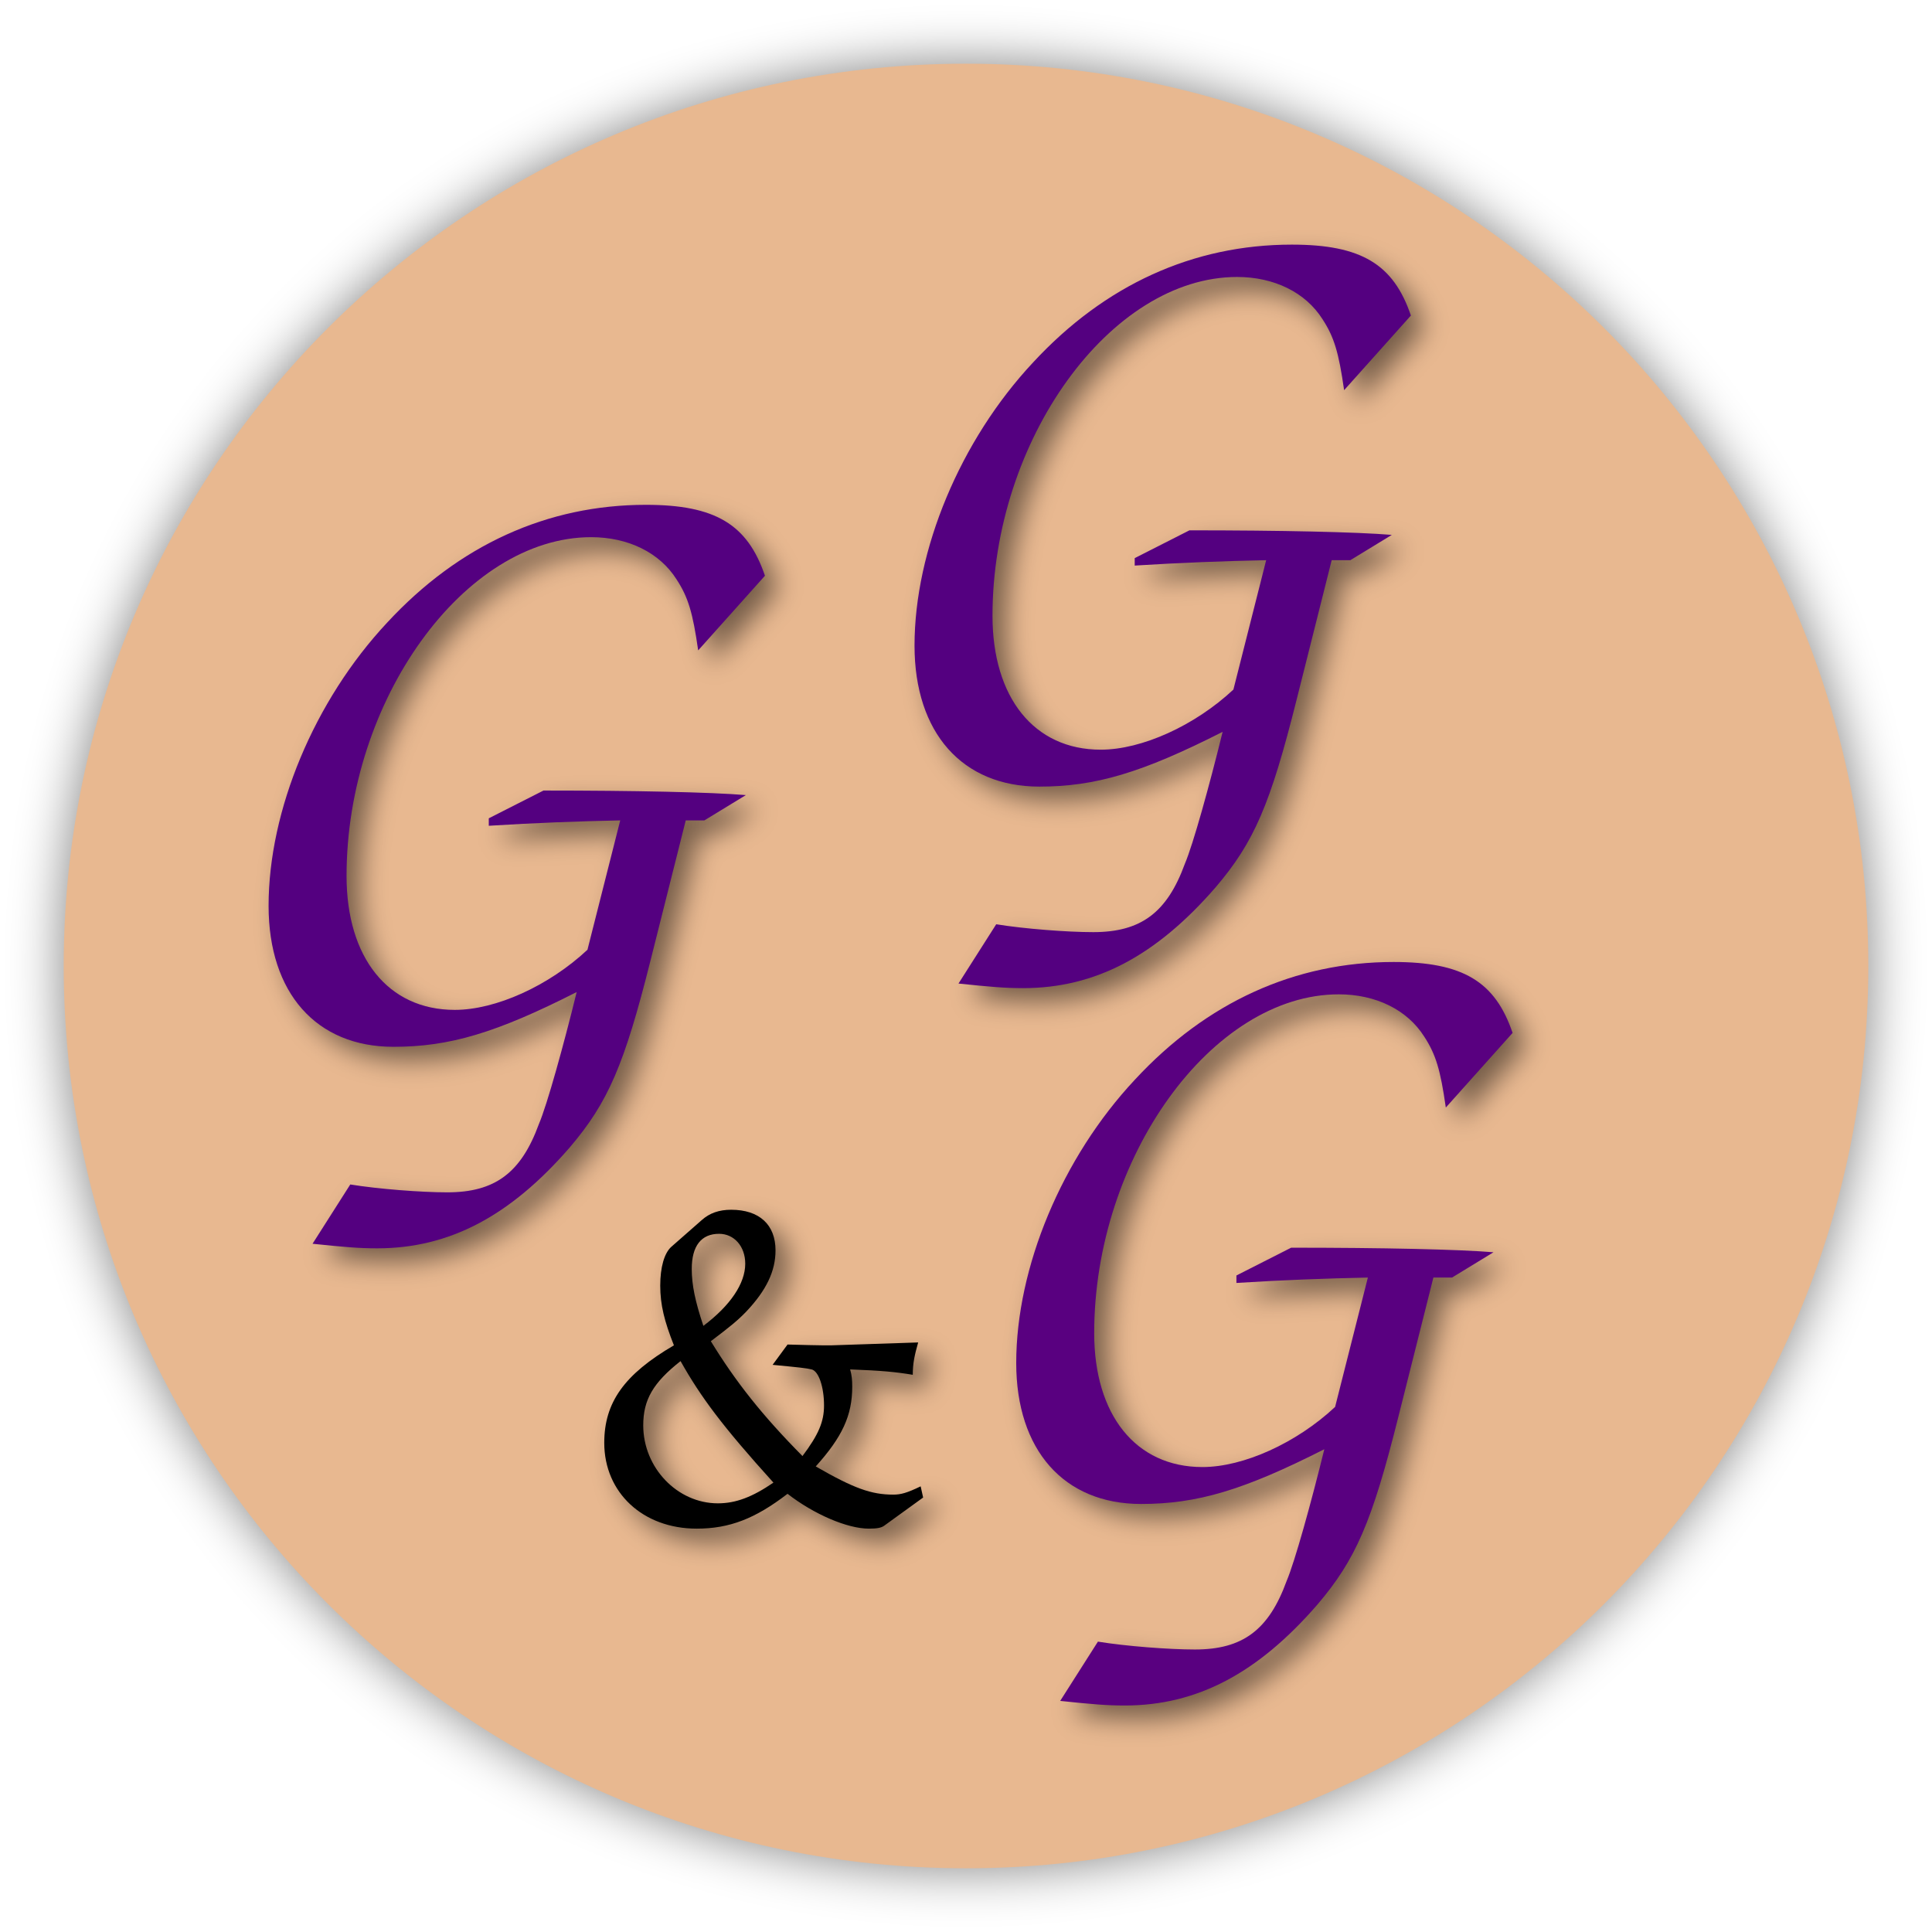
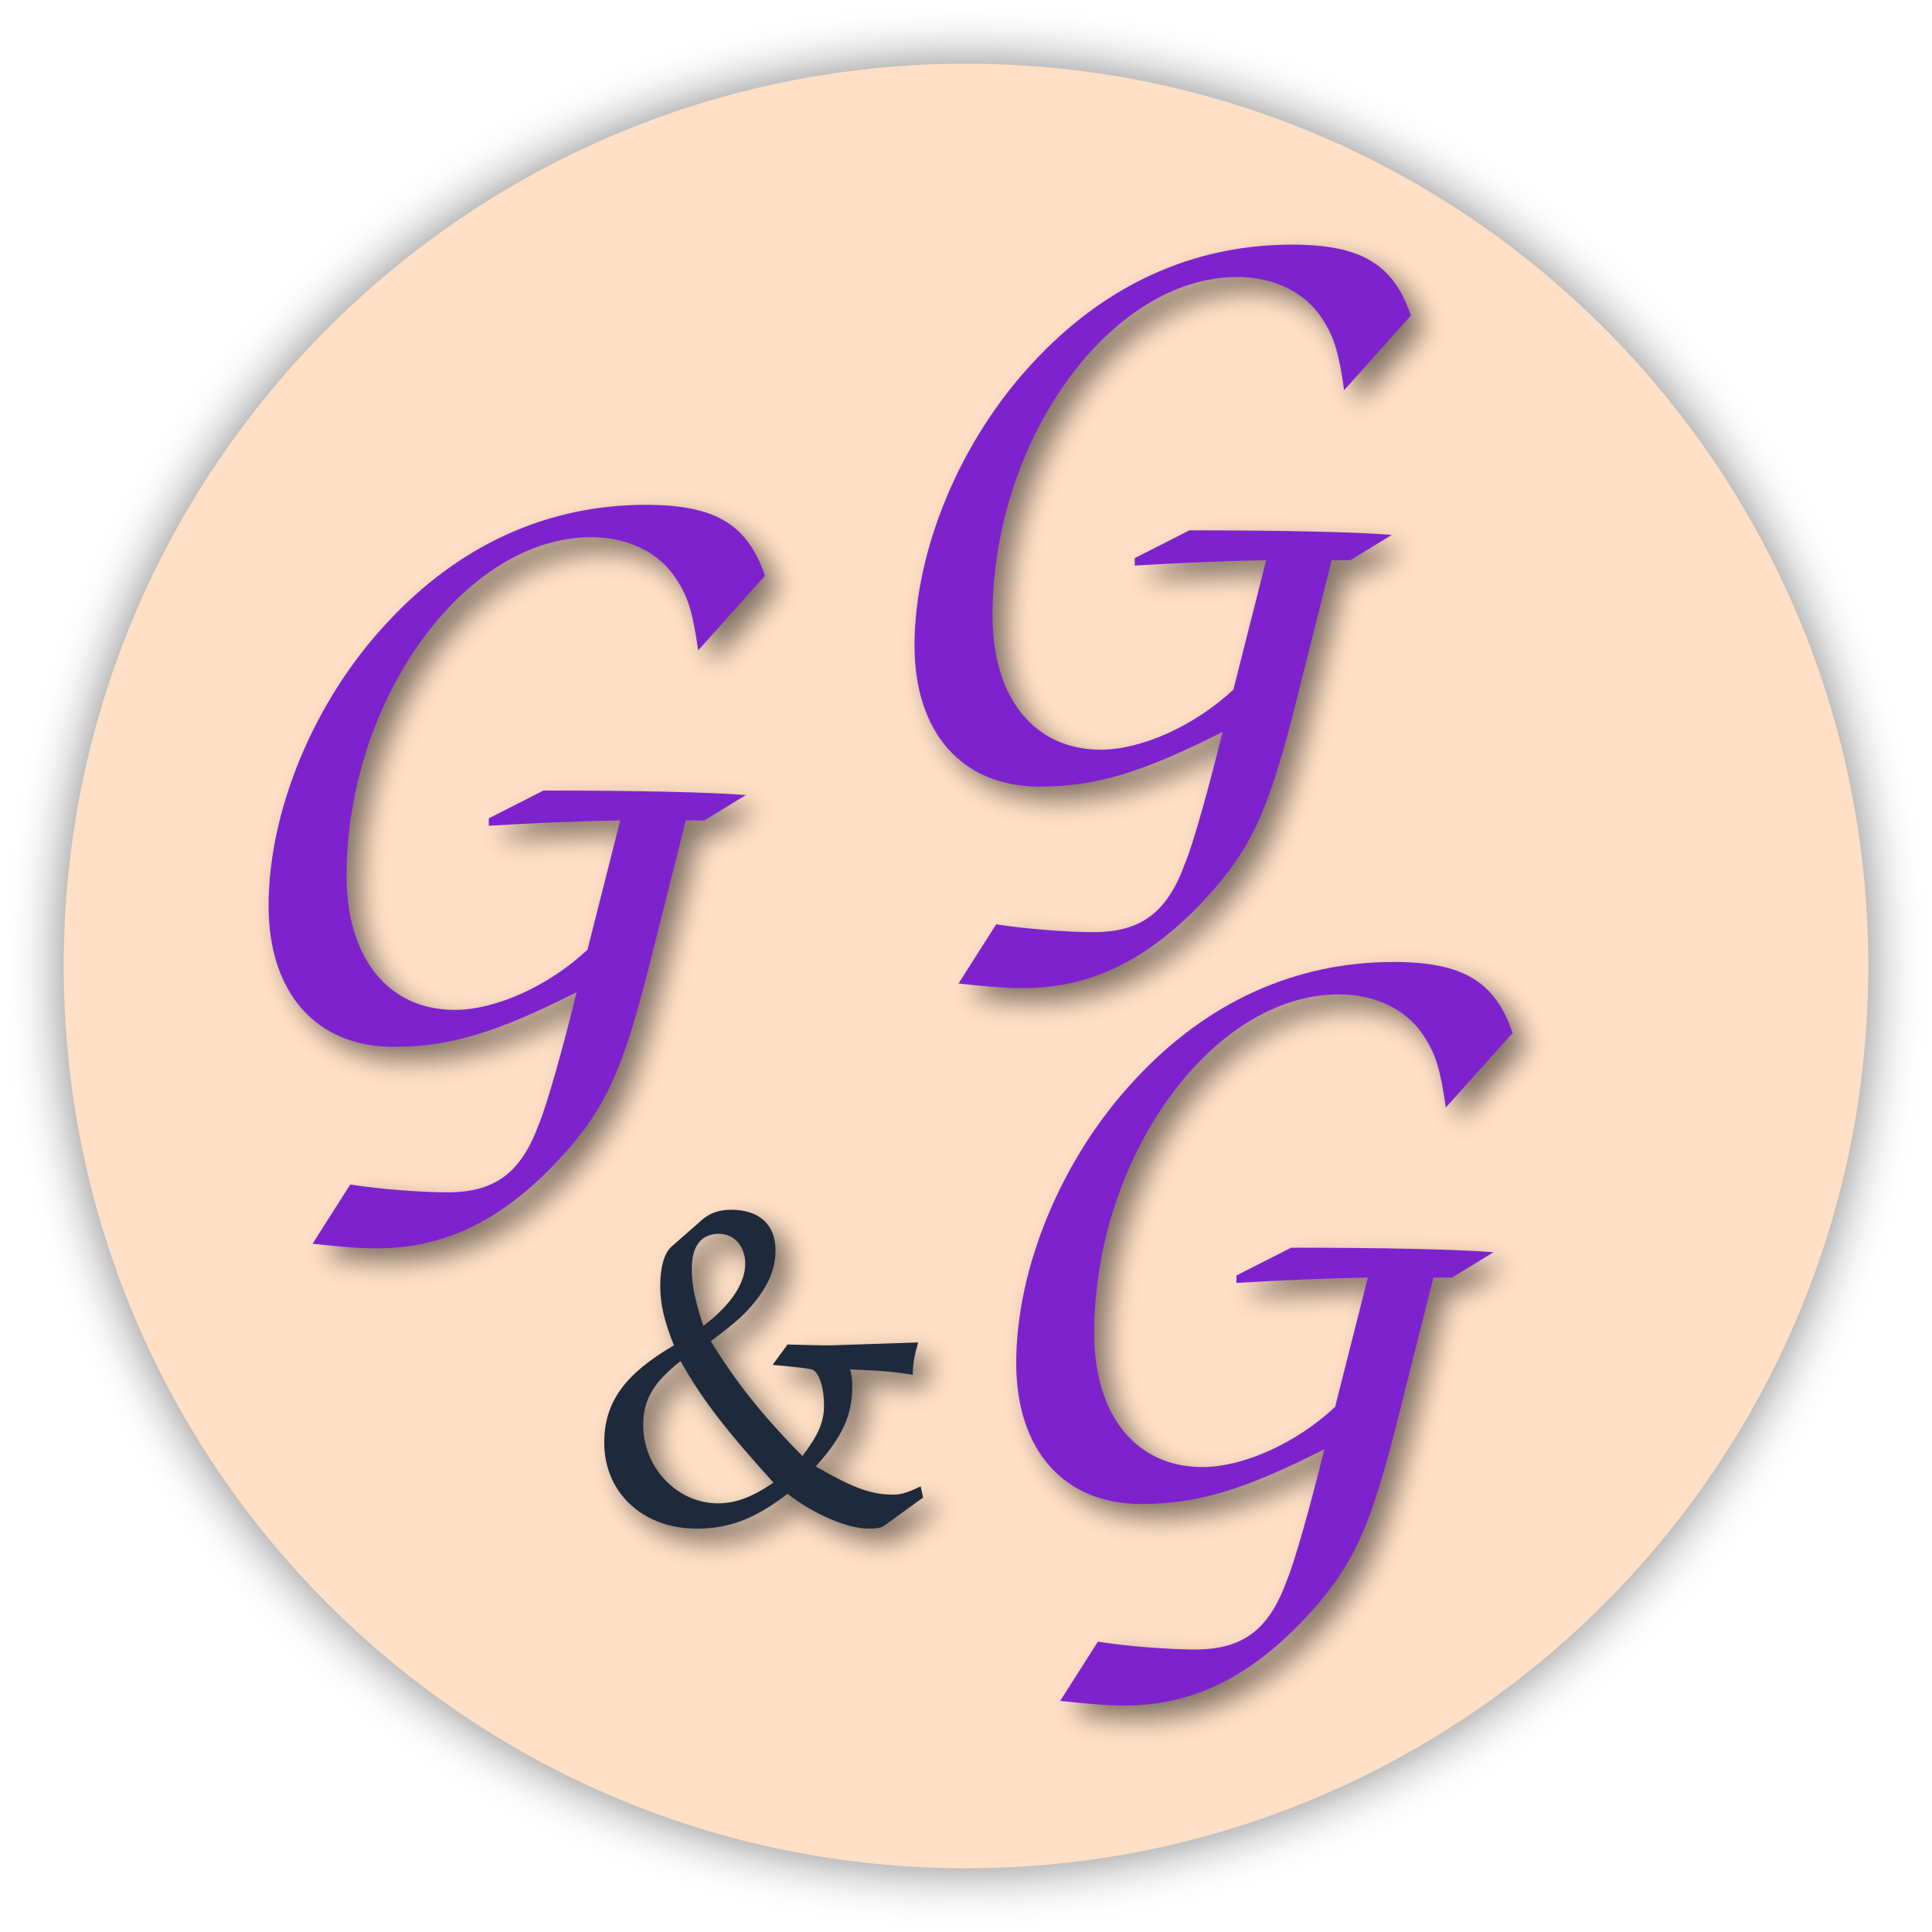
<svg xmlns="http://www.w3.org/2000/svg" width="72.8mm" height="72.8mm" viewBox="0 0 72.8 72.8" version="1.1" id="svg1" xml:space="preserve">
  <defs id="defs1">
    <filter style="color-interpolation-filters:sRGB" id="filter66" x="-0.035" y="-0.035" width="1.071" height="1.071">
      <feFlood result="flood" in="SourceGraphic" flood-opacity="0.498" flood-color="rgb(0,0,0)" id="feFlood65" />
      <feGaussianBlur result="blur" in="SourceGraphic" stdDeviation="1" id="feGaussianBlur65" />
      <feOffset result="offset" in="blur" dx="-0" dy="-0" id="feOffset65" />
      <feComposite result="comp1" operator="in" in="flood" in2="offset" id="feComposite65" />
      <feComposite result="comp2" operator="over" in="SourceGraphic" in2="comp1" id="feComposite66" />
    </filter>
    <filter style="color-interpolation-filters:sRGB" id="filter90" x="-0.064" y="-0.043" width="1.155" height="1.104">
      <feFlood result="flood" in="SourceGraphic" flood-opacity="0.498" flood-color="rgb(0,0,0)" id="feFlood88" />
      <feGaussianBlur result="blur" in="SourceGraphic" stdDeviation="0.5" id="feGaussianBlur88" />
      <feOffset result="offset" in="blur" dx="0.5" dy="0.5" id="feOffset88" />
      <feComposite result="comp1" operator="in" in="flood" in2="offset" id="feComposite89" />
      <feComposite result="comp2" operator="over" in="SourceGraphic" in2="comp1" id="feComposite90" />
    </filter>
    <filter style="color-interpolation-filters:sRGB" id="filter92" x="-0.064" y="-0.043" width="1.155" height="1.104">
      <feFlood result="flood" in="SourceGraphic" flood-opacity="0.498" flood-color="rgb(0,0,0)" id="feFlood90" />
      <feGaussianBlur result="blur" in="SourceGraphic" stdDeviation="0.5" id="feGaussianBlur90" />
      <feOffset result="offset" in="blur" dx="0.5" dy="0.5" id="feOffset90" />
      <feComposite result="comp1" operator="in" in="flood" in2="offset" id="feComposite91" />
      <feComposite result="comp2" operator="over" in="SourceGraphic" in2="comp1" id="feComposite92" />
    </filter>
    <filter style="color-interpolation-filters:sRGB" id="filter94" x="-0.1" y="-0.1" width="1.241" height="1.242">
      <feFlood result="flood" in="SourceGraphic" flood-opacity="0.498" flood-color="rgb(0,0,0)" id="feFlood92" />
      <feGaussianBlur result="blur" in="SourceGraphic" stdDeviation="0.5" id="feGaussianBlur92" />
      <feOffset result="offset" in="blur" dx="0.5" dy="0.5" id="feOffset92" />
      <feComposite result="comp1" operator="in" in="flood" in2="offset" id="feComposite93" />
      <feComposite result="comp2" operator="over" in="SourceGraphic" in2="comp1" id="feComposite94" />
    </filter>
    <filter style="color-interpolation-filters:sRGB" id="filter88-3" x="-0.064" y="-0.043" width="1.155" height="1.104">
      <feFlood result="flood" in="SourceGraphic" flood-opacity="0.498" flood-color="rgb(0,0,0)" id="feFlood87-3" />
      <feGaussianBlur result="blur" in="SourceGraphic" stdDeviation="0.5" id="feGaussianBlur87-3" />
      <feOffset result="offset" in="blur" dx="0.5" dy="0.5" id="feOffset87-8" />
      <feComposite result="comp1" operator="in" in="flood" in2="offset" id="feComposite87-0" />
      <feComposite result="comp2" operator="over" in="SourceGraphic" in2="comp1" id="feComposite88-4" />
    </filter>
  </defs>
  <g id="layer2" style="display:inline" transform="translate(5.640357,-112.4071)">
-     <circle style="display:inline;fill:#e8b890;fill-opacity:1;stroke-width:0;filter:url(#filter66)" id="path6" cx="30.76" cy="148.807" r="34" />
-     <text xml:space="preserve" style="font-style:italic;font-variant:normal;font-weight:500;font-stretch:normal;font-size:33.867px;line-height:1;font-family:Z003;-inkscape-font-specification:'Z003 Medium Italic';text-align:start;letter-spacing:-0.397px;word-spacing:-0.021px;writing-mode:lr-tb;direction:ltr;text-anchor:start;display:inline;fill:#590080;fill-opacity:1;stroke-width:0;filter:url(#filter90)" x="28.654" y="168.671" id="text1-4-7">
-       <tspan style="font-style:italic;font-variant:normal;font-weight:500;font-stretch:normal;font-size:33.867px;font-family:Z003;-inkscape-font-specification:'Z003 Medium Italic';fill:#590080;fill-opacity:1;stroke-width:0" x="28.654" y="168.671" id="tspan5-9-1">G</tspan>
+     <circle style="display:inline;fill:#ffe0c6;fill-opacity:1;stroke-width:0;filter:url(#filter66)" id="path6" cx="30.76" cy="148.807" r="34" />
+     <text xml:space="preserve" style="font-style:italic;font-variant:normal;font-weight:500;font-stretch:normal;font-size:33.867px;line-height:1;font-family:Z003;-inkscape-font-specification:'Z003 Medium Italic';text-align:start;letter-spacing:-0.397px;word-spacing:-0.021px;writing-mode:lr-tb;direction:ltr;text-anchor:start;display:inline;fill:#7e22ce;fill-opacity:1;stroke-width:0;filter:url(#filter90)" x="28.654" y="168.671" id="text1-4-7">
+       <tspan style="font-style:italic;font-variant:normal;font-weight:500;font-stretch:normal;font-size:33.867px;font-family:Z003;-inkscape-font-specification:'Z003 Medium Italic';fill:#7e22ce;fill-opacity:1;stroke-width:0" x="28.654" y="168.671" id="tspan5-9-1">G</tspan>
    </text>
-     <text xml:space="preserve" style="font-style:normal;font-variant:normal;font-weight:normal;font-stretch:normal;font-size:16.933px;line-height:1;font-family:P052;-inkscape-font-specification:P052;text-align:start;letter-spacing:-0.397px;word-spacing:-0.021px;writing-mode:lr-tb;direction:ltr;text-anchor:start;display:inline;fill:#000000;fill-opacity:1;stroke-width:0;filter:url(#filter94)" x="16.396" y="169.663" id="text1-4-7-2">
-       <tspan style="font-style:normal;font-variant:normal;font-weight:normal;font-stretch:normal;font-size:16.933px;font-family:P052;-inkscape-font-specification:P052;fill:#000000;fill-opacity:1;stroke-width:0" x="16.396" y="169.663" id="tspan5-9-1-6">&amp;</tspan>
+     <text xml:space="preserve" style="font-style:normal;font-variant:normal;font-weight:normal;font-stretch:normal;font-size:16.933px;line-height:1;font-family:P052;-inkscape-font-specification:P052;text-align:start;letter-spacing:-0.397px;word-spacing:-0.021px;writing-mode:lr-tb;direction:ltr;text-anchor:start;display:inline;fill:#1e293b;fill-opacity:1;stroke-width:0;filter:url(#filter94)" x="16.396" y="169.663" id="text1-4-7-2">
+       <tspan style="font-style:normal;font-variant:normal;font-weight:normal;font-stretch:normal;font-size:16.933px;font-family:P052;-inkscape-font-specification:P052;fill:#1e293b;fill-opacity:1;stroke-width:0" x="16.396" y="169.663" id="tspan5-9-1-6">&amp;</tspan>
    </text>
-     <text xml:space="preserve" style="font-style:italic;font-variant:normal;font-weight:500;font-stretch:normal;font-size:33.867px;line-height:1;font-family:Z003;-inkscape-font-specification:'Z003 Medium Italic';text-align:start;letter-spacing:-0.397px;word-spacing:-0.021px;writing-mode:lr-tb;direction:ltr;text-anchor:start;display:inline;fill:#540080;fill-opacity:1;stroke-width:0;filter:url(#filter88-3)" x="24.822" y="141.638" id="text1-4-8">
-       <tspan style="font-style:italic;font-variant:normal;font-weight:500;font-stretch:normal;font-size:33.867px;font-family:Z003;-inkscape-font-specification:'Z003 Medium Italic';fill:#540080;fill-opacity:1;stroke-width:0" x="24.822" y="141.638" id="tspan5-9-9">G</tspan>
+     <text xml:space="preserve" style="font-style:italic;font-variant:normal;font-weight:500;font-stretch:normal;font-size:33.867px;line-height:1;font-family:Z003;-inkscape-font-specification:'Z003 Medium Italic';text-align:start;letter-spacing:-0.397px;word-spacing:-0.021px;writing-mode:lr-tb;direction:ltr;text-anchor:start;display:inline;fill:#7e22ce;fill-opacity:1;stroke-width:0;filter:url(#filter88-3)" x="24.822" y="141.638" id="text1-4-8">
+       <tspan style="font-style:italic;font-variant:normal;font-weight:500;font-stretch:normal;font-size:33.867px;font-family:Z003;-inkscape-font-specification:'Z003 Medium Italic';fill:#7e22ce;fill-opacity:1;stroke-width:0" x="24.822" y="141.638" id="tspan5-9-9">G</tspan>
    </text>
-     <text xml:space="preserve" style="font-style:italic;font-variant:normal;font-weight:500;font-stretch:normal;font-size:33.867px;line-height:1;font-family:Z003;-inkscape-font-specification:'Z003 Medium Italic';text-align:start;letter-spacing:-0.397px;word-spacing:-0.021px;writing-mode:lr-tb;direction:ltr;text-anchor:start;display:inline;fill:#540080;fill-opacity:1;stroke-width:0;filter:url(#filter92)" x="0.479" y="151.445" id="text1-4-5">
-       <tspan style="font-style:italic;font-variant:normal;font-weight:500;font-stretch:normal;font-size:33.867px;font-family:Z003;-inkscape-font-specification:'Z003 Medium Italic';fill:#540080;fill-opacity:1;stroke-width:0" x="0.479" y="151.445" id="tspan5-9-6">G</tspan>
+     <text xml:space="preserve" style="font-style:italic;font-variant:normal;font-weight:500;font-stretch:normal;font-size:33.867px;line-height:1;font-family:Z003;-inkscape-font-specification:'Z003 Medium Italic';text-align:start;letter-spacing:-0.397px;word-spacing:-0.021px;writing-mode:lr-tb;direction:ltr;text-anchor:start;display:inline;fill:#7e22ce;fill-opacity:1;stroke-width:0;filter:url(#filter92)" x="0.479" y="151.445" id="text1-4-5">
+       <tspan style="font-style:italic;font-variant:normal;font-weight:500;font-stretch:normal;font-size:33.867px;font-family:Z003;-inkscape-font-specification:'Z003 Medium Italic';fill:#7e22ce;fill-opacity:1;stroke-width:0" x="0.479" y="151.445" id="tspan5-9-6">G</tspan>
    </text>
  </g>
</svg>
